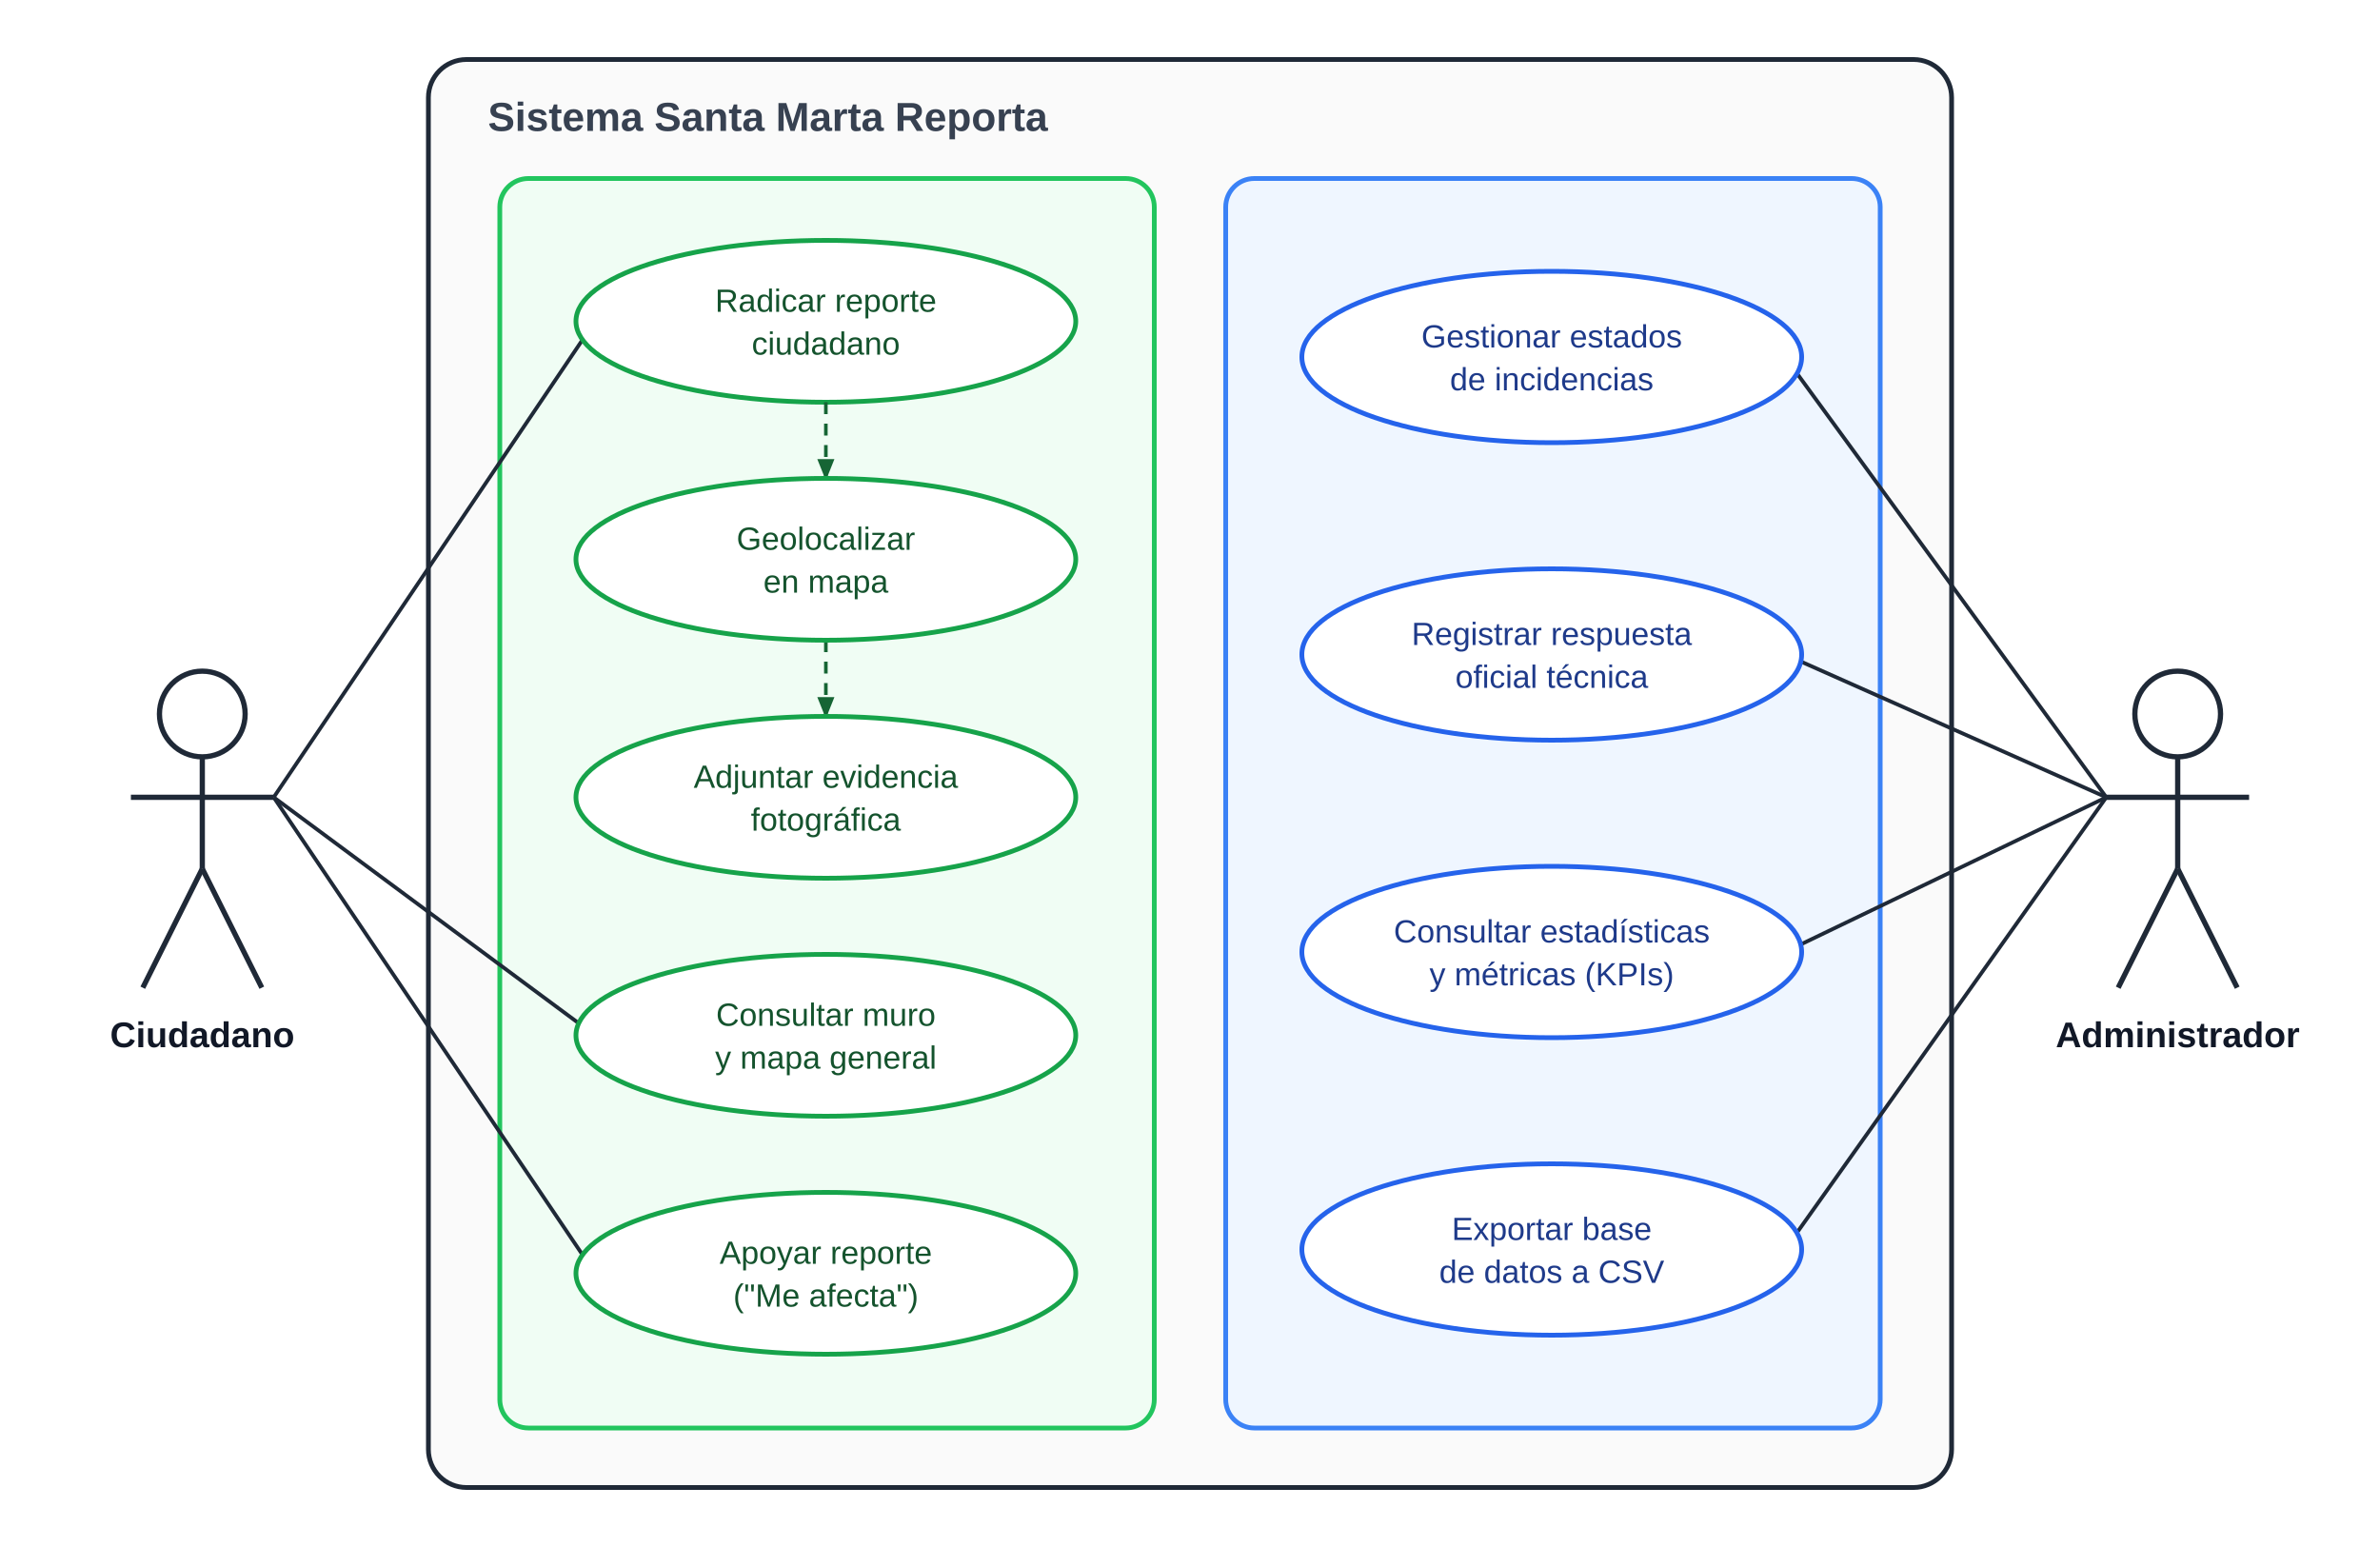
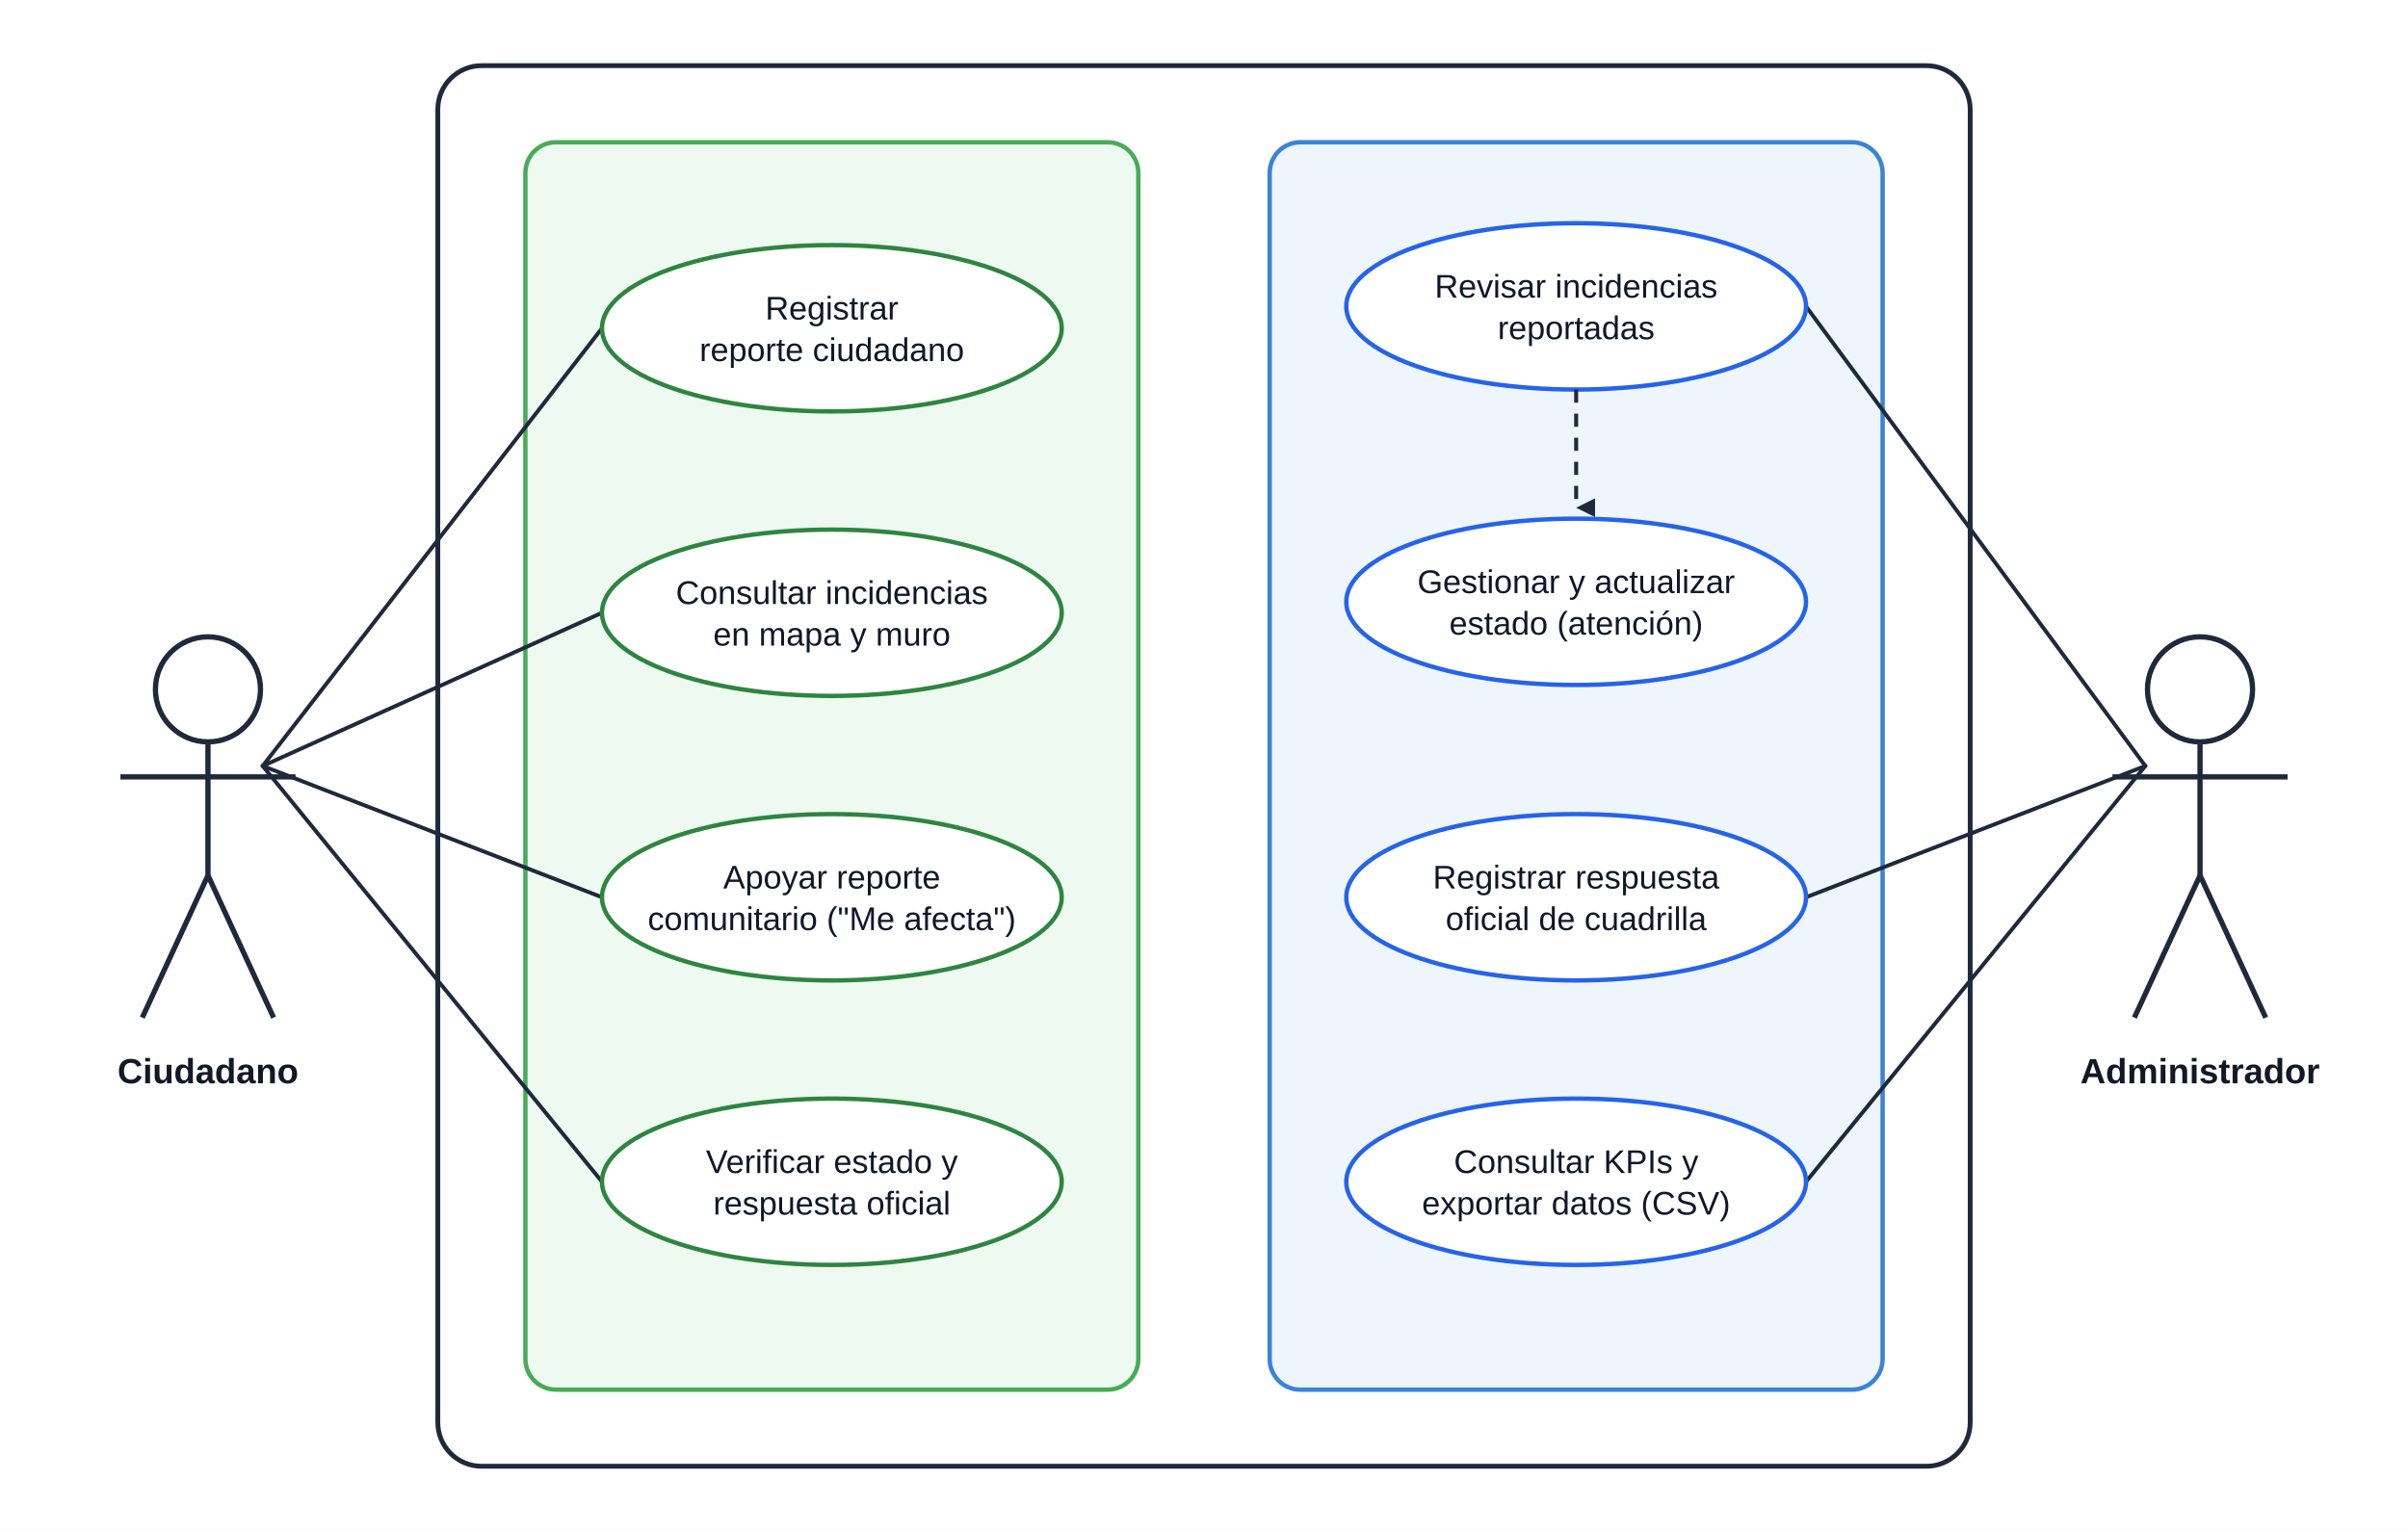
- <svg xmlns="http://www.w3.org/2000/svg" viewBox="0 0 1000 650" width="100%" height="100%">
+ <svg xmlns="http://www.w3.org/2000/svg" viewBox="0 0 1100 700" width="100%" height="100%">
  <defs>
-     <marker id="arrow" viewBox="0 0 10 10" refX="9" refY="5" markerWidth="6" markerHeight="6" orient="auto-start-reverse">
-       <path d="M 0 1 L 10 5 L 0 9 z" fill="#1e3a8a" />
-     </marker>
-     <marker id="arrowGreen" viewBox="0 0 10 10" refX="9" refY="5" markerWidth="6" markerHeight="6" orient="auto-start-reverse">
-       <path d="M 0 1 L 10 5 L 0 9 z" fill="#166534" />
+     <marker id="arrowDown" viewBox="0 0 10 10" refX="5" refY="9" markerWidth="6" markerHeight="6" orient="auto">
+       <path d="M 1 1 L 5 9 L 9 1 z" fill="#1e293b" />
    </marker>
    <style>
-       .actor-text { font-family: Arial, sans-serif; font-size: 15px; font-weight: bold; fill: #111827; text-anchor: middle; }
-       .system-title { font-family: Arial, sans-serif; font-size: 17px; font-weight: bold; fill: #374151; }
-       .usecase-text { font-family: Arial, sans-serif; font-size: 13.5px; font-weight: 500; text-anchor: middle; }
-       .link-line { stroke: #1f2937; stroke-width: 1.6; }
-       .dashed-line { stroke-dasharray: 5,4; stroke-width: 1.5; }
+       .actor-label { font-family: 'Segoe UI', Arial, sans-serif; font-size: 16px; font-weight: 600; fill: #111827; text-anchor: middle; }
+       .oval-text { font-family: 'Segoe UI', Arial, sans-serif; font-size: 15px; font-weight: 500; fill: #0f172a; text-anchor: middle; }
+       .conn-line { stroke: #1e293b; stroke-width: 1.8; stroke-linecap: round; }
+       .dash-arrow { stroke: #1e293b; stroke-width: 1.8; stroke-dasharray: 6,5; }
    </style>
  </defs>
-   <rect width="1000" height="650" fill="#ffffff" />
-   <rect x="180" y="25" width="640" height="600" rx="16" ry="16" fill="#fafafa" stroke="#1f2937" stroke-width="2" />
-   <text x="205" y="55" class="system-title">Sistema Santa Marta Reporta</text>
-   <rect x="210" y="75" width="275" height="525" rx="12" ry="12" fill="#f0fdf4" stroke="#22c55e" stroke-width="2" />
-   <rect x="515" y="75" width="275" height="525" rx="12" ry="12" fill="#eff6ff" stroke="#3b82f6" stroke-width="2" />
-   <circle cx="85" cy="300" r="18" fill="#ffffff" stroke="#1f2937" stroke-width="2.2" />
-   <line x1="85" y1="318" x2="85" y2="365" stroke="#1f2937" stroke-width="2.2" />
-   <line x1="55" y1="335" x2="115" y2="335" stroke="#1f2937" stroke-width="2.2" />
-   <line x1="85" y1="365" x2="60" y2="415" stroke="#1f2937" stroke-width="2.2" />
-   <line x1="85" y1="365" x2="110" y2="415" stroke="#1f2937" stroke-width="2.2" />
-   <text x="85" y="440" class="actor-text">Ciudadano</text>
-   <circle cx="915" cy="300" r="18" fill="#ffffff" stroke="#1f2937" stroke-width="2.2" />
-   <line x1="915" y1="318" x2="915" y2="365" stroke="#1f2937" stroke-width="2.2" />
-   <line x1="885" y1="335" x2="945" y2="335" stroke="#1f2937" stroke-width="2.2" />
-   <line x1="915" y1="365" x2="890" y2="415" stroke="#1f2937" stroke-width="2.2" />
-   <line x1="915" y1="365" x2="940" y2="415" stroke="#1f2937" stroke-width="2.2" />
-   <text x="915" y="440" class="actor-text">Administrador</text>
-   <line x1="115" y1="335" x2="250" y2="135" class="link-line" />
-   <line x1="115" y1="335" x2="250" y2="435" class="link-line" />
-   <line x1="115" y1="335" x2="250" y2="535" class="link-line" />
-   <ellipse cx="347" cy="135" rx="105" ry="34" fill="#ffffff" stroke="#16a34a" stroke-width="2" />
-   <text x="347" y="131" class="usecase-text" fill="#14532d">Radicar reporte</text>
-   <text x="347" y="149" class="usecase-text" fill="#14532d">ciudadano</text>
-   <line x1="347" y1="169" x2="347" y2="201" stroke="#166534" class="dashed-line" marker-end="url(#arrowGreen)" />
-   <line x1="347" y1="269" x2="347" y2="301" stroke="#166534" class="dashed-line" marker-end="url(#arrowGreen)" />
-   <ellipse cx="347" cy="235" rx="105" ry="34" fill="#ffffff" stroke="#16a34a" stroke-width="2" />
-   <text x="347" y="231" class="usecase-text" fill="#14532d">Geolocalizar</text>
-   <text x="347" y="249" class="usecase-text" fill="#14532d">en mapa</text>
-   <ellipse cx="347" cy="335" rx="105" ry="34" fill="#ffffff" stroke="#16a34a" stroke-width="2" />
-   <text x="347" y="331" class="usecase-text" fill="#14532d">Adjuntar evidencia</text>
-   <text x="347" y="349" class="usecase-text" fill="#14532d">fotográfica</text>
-   <ellipse cx="347" cy="435" rx="105" ry="34" fill="#ffffff" stroke="#16a34a" stroke-width="2" />
-   <text x="347" y="431" class="usecase-text" fill="#14532d">Consultar muro</text>
-   <text x="347" y="449" class="usecase-text" fill="#14532d">y mapa general</text>
-   <ellipse cx="347" cy="535" rx="105" ry="34" fill="#ffffff" stroke="#16a34a" stroke-width="2" />
-   <text x="347" y="531" class="usecase-text" fill="#14532d">Apoyar reporte</text>
-   <text x="347" y="549" class="usecase-text" fill="#14532d">("Me afecta")</text>
-   <line x1="885" y1="335" x2="750" y2="150" class="link-line" />
-   <line x1="885" y1="335" x2="750" y2="275" class="link-line" />
-   <line x1="885" y1="335" x2="750" y2="400" class="link-line" />
-   <line x1="885" y1="335" x2="750" y2="525" class="link-line" />
-   <ellipse cx="652" cy="150" rx="105" ry="36" fill="#ffffff" stroke="#2563eb" stroke-width="2" />
-   <text x="652" y="146" class="usecase-text" fill="#1e3a8a">Gestionar estados</text>
-   <text x="652" y="164" class="usecase-text" fill="#1e3a8a">de incidencias</text>
-   <ellipse cx="652" cy="275" rx="105" ry="36" fill="#ffffff" stroke="#2563eb" stroke-width="2" />
-   <text x="652" y="271" class="usecase-text" fill="#1e3a8a">Registrar respuesta</text>
-   <text x="652" y="289" class="usecase-text" fill="#1e3a8a">oficial técnica</text>
-   <ellipse cx="652" cy="400" rx="105" ry="36" fill="#ffffff" stroke="#2563eb" stroke-width="2" />
-   <text x="652" y="396" class="usecase-text" fill="#1e3a8a">Consultar estadísticas</text>
-   <text x="652" y="414" class="usecase-text" fill="#1e3a8a">y métricas (KPIs)</text>
-   <ellipse cx="652" cy="525" rx="105" ry="36" fill="#ffffff" stroke="#2563eb" stroke-width="2" />
-   <text x="652" y="521" class="usecase-text" fill="#1e3a8a">Exportar base</text>
-   <text x="652" y="539" class="usecase-text" fill="#1e3a8a">de datos a CSV</text>
+   <rect width="1100" height="700" fill="#ffffff" />
+   <rect x="200" y="30" width="700" height="640" rx="20" ry="20" fill="#ffffff" stroke="#1e293b" stroke-width="2.2" />
+   <rect x="240" y="65" width="280" height="570" rx="14" ry="14" fill="#eef9f1" stroke="#48ab57" stroke-width="2" />
+   <rect x="580" y="65" width="280" height="570" rx="14" ry="14" fill="#eef5fc" stroke="#3b82d9" stroke-width="2" />
+   <line x1="120" y1="350" x2="275" y2="150" class="conn-line" />
+   <line x1="120" y1="350" x2="275" y2="280" class="conn-line" />
+   <line x1="120" y1="350" x2="275" y2="410" class="conn-line" />
+   <line x1="120" y1="350" x2="275" y2="540" class="conn-line" />
+   <line x1="980" y1="350" x2="825" y2="140" class="conn-line" />
+   <line x1="980" y1="350" x2="825" y2="410" class="conn-line" />
+   <line x1="980" y1="350" x2="825" y2="540" class="conn-line" />
+   <ellipse cx="380" cy="150" rx="105" ry="38" fill="#ffffff" stroke="#2e8540" stroke-width="2" />
+   <text x="380" y="146" class="oval-text">Registrar</text>
+   <text x="380" y="165" class="oval-text">reporte ciudadano</text>
+   <ellipse cx="380" cy="280" rx="105" ry="38" fill="#ffffff" stroke="#2e8540" stroke-width="2" />
+   <text x="380" y="276" class="oval-text">Consultar incidencias</text>
+   <text x="380" y="295" class="oval-text">en mapa y muro</text>
+   <ellipse cx="380" cy="410" rx="105" ry="38" fill="#ffffff" stroke="#2e8540" stroke-width="2" />
+   <text x="380" y="406" class="oval-text">Apoyar reporte</text>
+   <text x="380" y="425" class="oval-text">comunitario ("Me afecta")</text>
+   <ellipse cx="380" cy="540" rx="105" ry="38" fill="#ffffff" stroke="#2e8540" stroke-width="2" />
+   <text x="380" y="536" class="oval-text">Verificar estado y</text>
+   <text x="380" y="555" class="oval-text">respuesta oficial</text>
+   <ellipse cx="720" cy="140" rx="105" ry="38" fill="#ffffff" stroke="#2563eb" stroke-width="2" />
+   <text x="720" y="136" class="oval-text">Revisar incidencias</text>
+   <text x="720" y="155" class="oval-text">reportadas</text>
+   <line x1="720" y1="178" x2="720" y2="232" class="dash-arrow" marker-end="url(#arrowDown)" />
+   <ellipse cx="720" cy="275" rx="105" ry="38" fill="#ffffff" stroke="#2563eb" stroke-width="2" />
+   <text x="720" y="271" class="oval-text">Gestionar y actualizar</text>
+   <text x="720" y="290" class="oval-text">estado (atención)</text>
+   <ellipse cx="720" cy="410" rx="105" ry="38" fill="#ffffff" stroke="#2563eb" stroke-width="2" />
+   <text x="720" y="406" class="oval-text">Registrar respuesta</text>
+   <text x="720" y="425" class="oval-text">oficial de cuadrilla</text>
+   <ellipse cx="720" cy="540" rx="105" ry="38" fill="#ffffff" stroke="#2563eb" stroke-width="2" />
+   <text x="720" y="536" class="oval-text">Consultar KPIs y</text>
+   <text x="720" y="555" class="oval-text">exportar datos (CSV)</text>
+   <circle cx="95" cy="315" r="24" fill="#ffffff" stroke="#1e293b" stroke-width="2.4" />
+   <line x1="95" y1="339" x2="95" y2="400" stroke="#1e293b" stroke-width="2.4" />
+   <line x1="55" y1="355" x2="135" y2="355" stroke="#1e293b" stroke-width="2.4" />
+   <line x1="95" y1="400" x2="65" y2="465" stroke="#1e293b" stroke-width="2.4" />
+   <line x1="95" y1="400" x2="125" y2="465" stroke="#1e293b" stroke-width="2.4" />
+   <text x="95" y="495" class="actor-label">Ciudadano</text>
+   <circle cx="1005" cy="315" r="24" fill="#ffffff" stroke="#1e293b" stroke-width="2.4" />
+   <line x1="1005" y1="339" x2="1005" y2="400" stroke="#1e293b" stroke-width="2.4" />
+   <line x1="965" y1="355" x2="1045" y2="355" stroke="#1e293b" stroke-width="2.4" />
+   <line x1="1005" y1="400" x2="975" y2="465" stroke="#1e293b" stroke-width="2.4" />
+   <line x1="1005" y1="400" x2="1035" y2="465" stroke="#1e293b" stroke-width="2.4" />
+   <text x="1005" y="495" class="actor-label">Administrador</text>
</svg>
